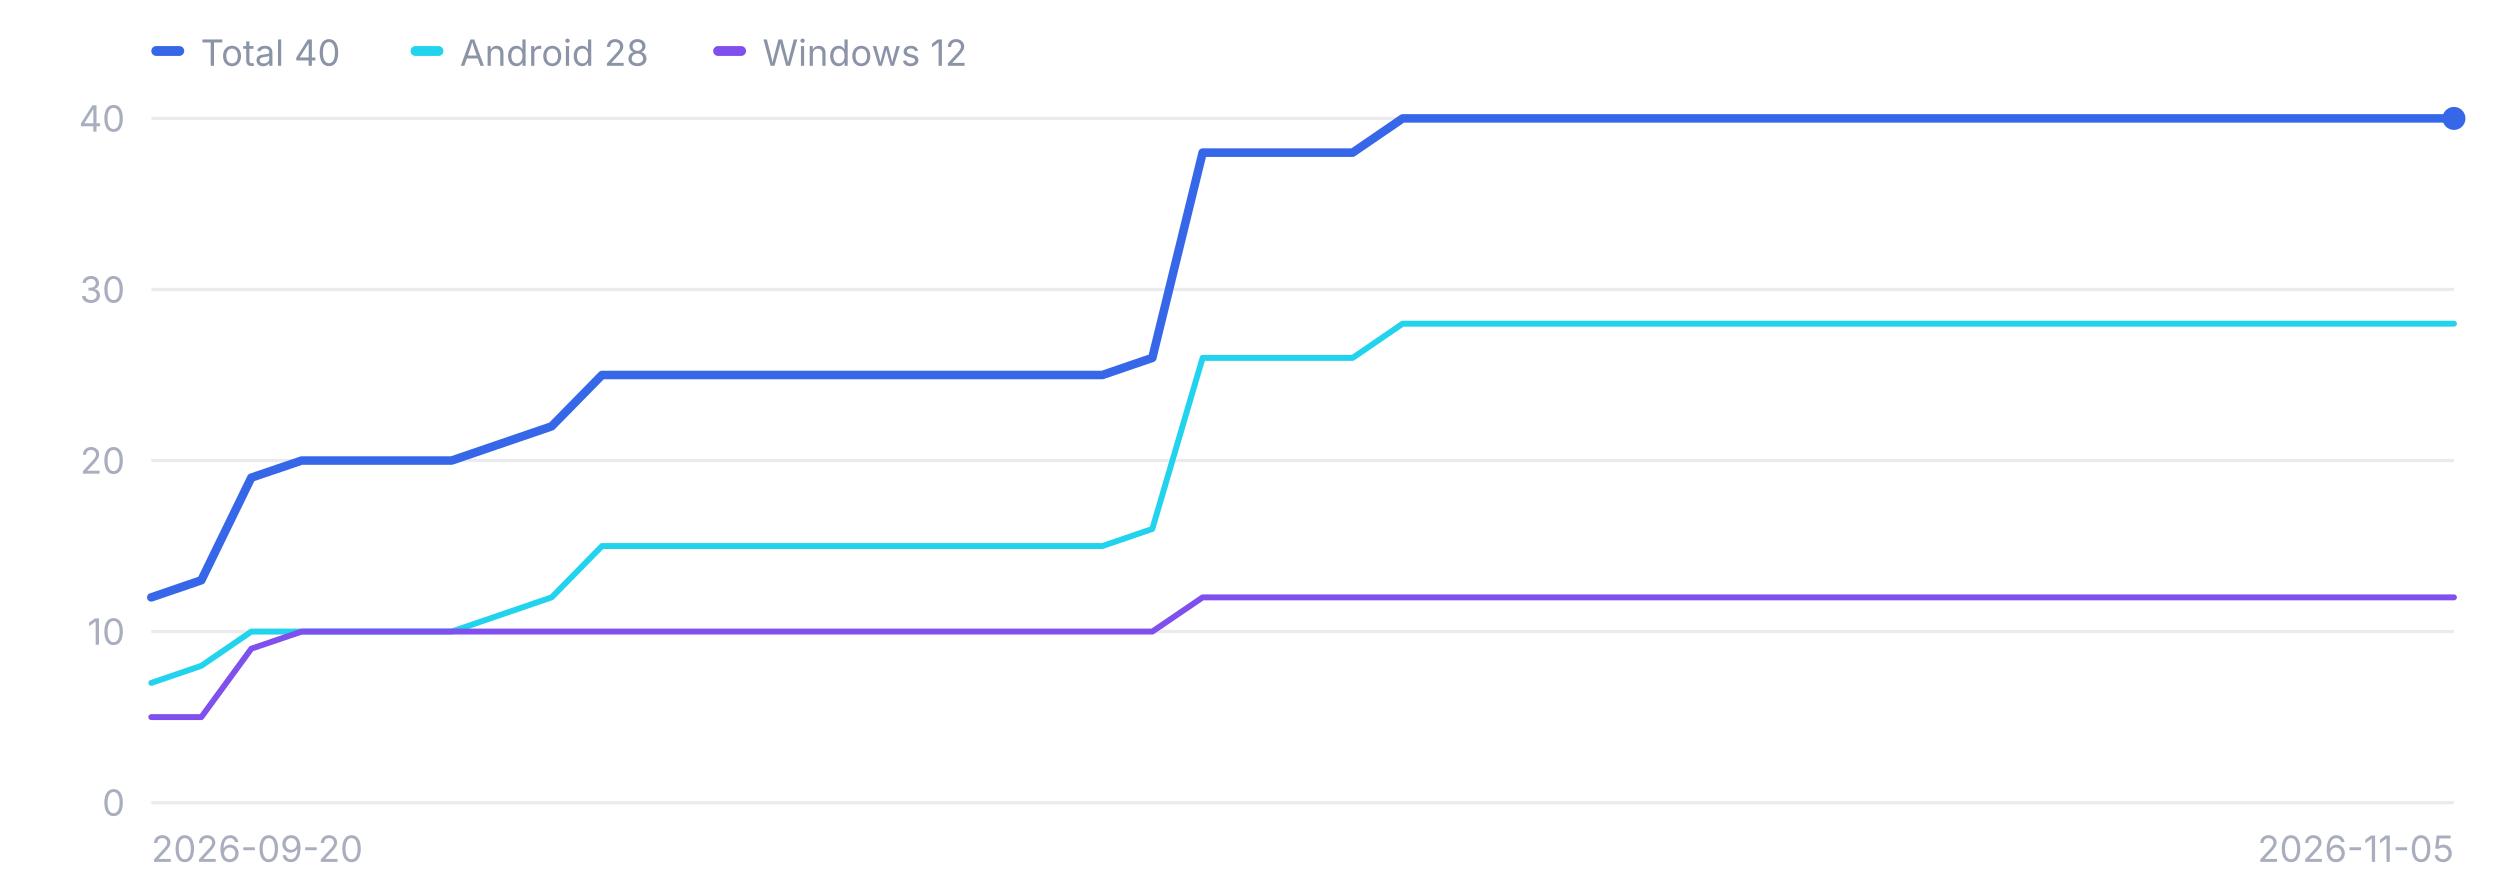
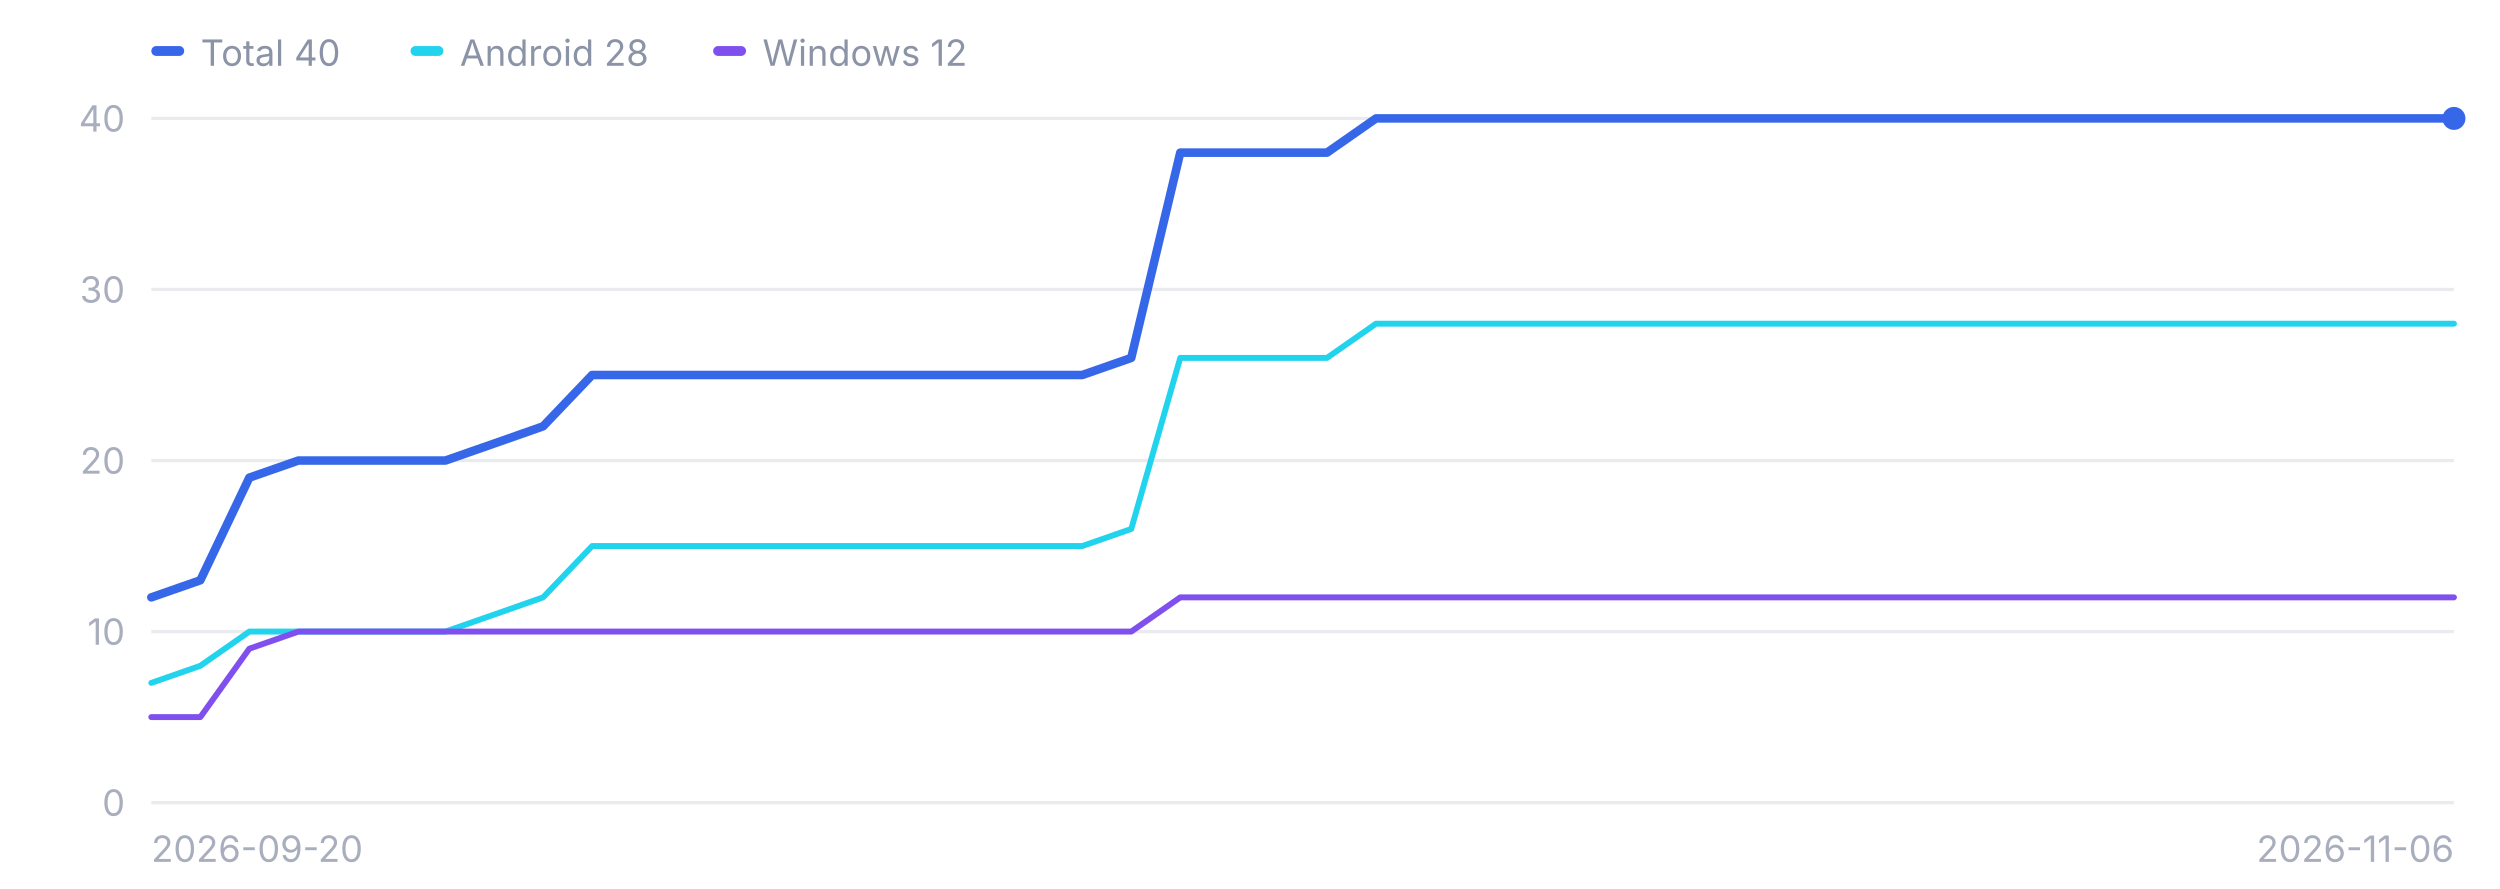
<svg xmlns="http://www.w3.org/2000/svg" width="760" height="270" viewBox="0 0 760 270" role="img" aria-label="CubePilot downloads over time. Latest total 40.">
  <style>text{font-family:system-ui,-apple-system,Segoe UI,sans-serif}</style>
  <line x1="46" y1="244.0" x2="746" y2="244.0" stroke="#8b93a7" stroke-opacity="0.18" stroke-width="1" />
  <text x="38" y="248.0" text-anchor="end" font-size="11" fill="#8b93a7" fill-opacity="0.75">0</text>
  <line x1="46" y1="192.0" x2="746" y2="192.0" stroke="#8b93a7" stroke-opacity="0.18" stroke-width="1" />
  <text x="38" y="196.0" text-anchor="end" font-size="11" fill="#8b93a7" fill-opacity="0.75">10</text>
  <line x1="46" y1="140.0" x2="746" y2="140.0" stroke="#8b93a7" stroke-opacity="0.18" stroke-width="1" />
  <text x="38" y="144.0" text-anchor="end" font-size="11" fill="#8b93a7" fill-opacity="0.75">20</text>
  <line x1="46" y1="88.0" x2="746" y2="88.0" stroke="#8b93a7" stroke-opacity="0.18" stroke-width="1" />
  <text x="38" y="92.0" text-anchor="end" font-size="11" fill="#8b93a7" fill-opacity="0.75">30</text>
  <line x1="46" y1="36.0" x2="746" y2="36.0" stroke="#8b93a7" stroke-opacity="0.18" stroke-width="1" />
  <text x="38" y="40.0" text-anchor="end" font-size="11" fill="#8b93a7" fill-opacity="0.75">40</text>
-   <polyline points="46.0,207.6 61.2,202.4 76.4,192.0 91.7,192.0 106.9,192.0 122.1,192.0 137.3,192.0 152.5,186.8 167.7,181.6 183.0,166.0 198.2,166.0 213.4,166.0 228.6,166.0 243.8,166.0 259.0,166.0 274.3,166.0 289.5,166.0 304.7,166.0 319.9,166.0 335.1,166.0 350.3,160.8 365.6,108.8 380.8,108.8 396.0,108.8 411.2,108.8 426.4,98.4 441.7,98.4 456.9,98.4 472.1,98.4 487.3,98.4 502.5,98.4 517.7,98.4 533.0,98.4 548.2,98.4 563.4,98.4 578.6,98.4 593.8,98.4 609.0,98.4 624.3,98.4 639.5,98.4 654.7,98.4 669.9,98.4 685.1,98.4 700.3,98.4 715.6,98.4 730.8,98.4 746.0,98.4" fill="none" stroke="#22D3EE" stroke-width="1.8" stroke-linejoin="round" stroke-linecap="round" />
-   <polyline points="46.0,218.0 61.2,218.0 76.4,197.2 91.7,192.0 106.9,192.0 122.1,192.0 137.3,192.0 152.5,192.0 167.7,192.0 183.0,192.0 198.2,192.0 213.4,192.0 228.6,192.0 243.8,192.0 259.0,192.0 274.3,192.0 289.5,192.0 304.7,192.0 319.9,192.0 335.1,192.0 350.3,192.0 365.6,181.6 380.8,181.6 396.0,181.6 411.2,181.6 426.4,181.6 441.7,181.6 456.9,181.6 472.1,181.6 487.3,181.6 502.5,181.6 517.7,181.6 533.0,181.6 548.2,181.6 563.4,181.6 578.6,181.6 593.8,181.6 609.0,181.6 624.3,181.6 639.5,181.6 654.7,181.6 669.9,181.6 685.1,181.6 700.3,181.6 715.6,181.6 730.8,181.6 746.0,181.6" fill="none" stroke="#7F50EE" stroke-width="1.8" stroke-linejoin="round" stroke-linecap="round" />
-   <polyline points="46.0,181.6 61.2,176.4 76.4,145.2 91.7,140.0 106.9,140.0 122.1,140.0 137.3,140.0 152.5,134.8 167.7,129.6 183.0,114.0 198.2,114.0 213.4,114.0 228.6,114.0 243.8,114.0 259.0,114.0 274.3,114.0 289.5,114.0 304.7,114.0 319.9,114.0 335.1,114.0 350.3,108.8 365.6,46.4 380.8,46.4 396.0,46.4 411.2,46.4 426.4,36.0 441.7,36.0 456.9,36.0 472.1,36.0 487.3,36.0 502.5,36.0 517.7,36.0 533.0,36.0 548.2,36.0 563.4,36.0 578.6,36.0 593.8,36.0 609.0,36.0 624.3,36.0 639.5,36.0 654.7,36.0 669.9,36.0 685.1,36.0 700.3,36.0 715.6,36.0 730.8,36.0 746.0,36.0" fill="none" stroke="#3767E9" stroke-width="2.6" stroke-linejoin="round" stroke-linecap="round" />
+   <polyline points="46.0,207.6 60.9,202.4 75.8,192.0 90.7,192.0 105.6,192.0 120.5,192.0 135.4,192.0 150.3,186.8 165.1,181.6 180.0,166.0 194.9,166.0 209.8,166.0 224.7,166.0 239.6,166.0 254.5,166.0 269.4,166.0 284.3,166.0 299.2,166.0 314.1,166.0 329.0,166.0 343.9,160.8 358.8,108.8 373.7,108.8 388.6,108.8 403.4,108.8 418.3,98.4 433.2,98.4 448.1,98.4 463.0,98.4 477.9,98.4 492.8,98.4 507.7,98.4 522.6,98.4 537.5,98.4 552.4,98.4 567.3,98.4 582.2,98.4 597.1,98.4 612.0,98.4 626.9,98.4 641.7,98.4 656.6,98.4 671.5,98.4 686.4,98.4 701.3,98.4 716.2,98.4 731.1,98.4 746.0,98.4" fill="none" stroke="#22D3EE" stroke-width="1.8" stroke-linejoin="round" stroke-linecap="round" />
+   <polyline points="46.0,218.0 60.9,218.0 75.8,197.2 90.7,192.0 105.6,192.0 120.5,192.0 135.4,192.0 150.3,192.0 165.1,192.0 180.0,192.0 194.9,192.0 209.8,192.0 224.7,192.0 239.6,192.0 254.5,192.0 269.4,192.0 284.3,192.0 299.2,192.0 314.1,192.0 329.0,192.0 343.9,192.0 358.8,181.6 373.7,181.6 388.6,181.6 403.4,181.6 418.3,181.6 433.2,181.6 448.1,181.6 463.0,181.6 477.9,181.6 492.8,181.6 507.7,181.6 522.6,181.6 537.5,181.6 552.4,181.6 567.3,181.6 582.2,181.6 597.1,181.6 612.0,181.6 626.9,181.6 641.7,181.6 656.6,181.6 671.5,181.6 686.4,181.6 701.3,181.6 716.2,181.6 731.1,181.6 746.0,181.6" fill="none" stroke="#7F50EE" stroke-width="1.8" stroke-linejoin="round" stroke-linecap="round" />
+   <polyline points="46.0,181.6 60.9,176.4 75.8,145.2 90.7,140.0 105.6,140.0 120.5,140.0 135.4,140.0 150.3,134.8 165.1,129.6 180.0,114.0 194.9,114.0 209.8,114.0 224.7,114.0 239.6,114.0 254.5,114.0 269.4,114.0 284.3,114.0 299.2,114.0 314.1,114.0 329.0,114.0 343.9,108.8 358.8,46.4 373.7,46.4 388.6,46.4 403.4,46.4 418.3,36.0 433.2,36.0 448.1,36.0 463.0,36.0 477.9,36.0 492.8,36.0 507.7,36.0 522.6,36.0 537.5,36.0 552.4,36.0 567.3,36.0 582.2,36.0 597.1,36.0 612.0,36.0 626.9,36.0 641.7,36.0 656.6,36.0 671.5,36.0 686.4,36.0 701.3,36.0 716.2,36.0 731.1,36.0 746.0,36.0" fill="none" stroke="#3767E9" stroke-width="2.6" stroke-linejoin="round" stroke-linecap="round" />
  <circle cx="746.0" cy="36.0" r="3.5" fill="#3767E9" />
  <text x="46" y="262" font-size="11" fill="#8b93a7" fill-opacity="0.75">2026-09-20</text>
-   <text x="746" y="262" text-anchor="end" font-size="11" fill="#8b93a7" fill-opacity="0.75">2026-11-05</text>
+   <text x="746" y="262" text-anchor="end" font-size="11" fill="#8b93a7" fill-opacity="0.75">2026-11-06</text>
  <rect x="46" y="14" width="10" height="3" rx="1.5" fill="#3767E9" />
  <text x="61" y="20" font-size="11" fill="#8b93a7">Total 40</text>
  <rect x="124.8" y="14" width="10" height="3" rx="1.5" fill="#22D3EE" />
  <text x="139.8" y="20" font-size="11" fill="#8b93a7">Android 28</text>
  <rect x="216.8" y="14" width="10" height="3" rx="1.5" fill="#7F50EE" />
  <text x="231.8" y="20" font-size="11" fill="#8b93a7">Windows 12</text>
</svg>
